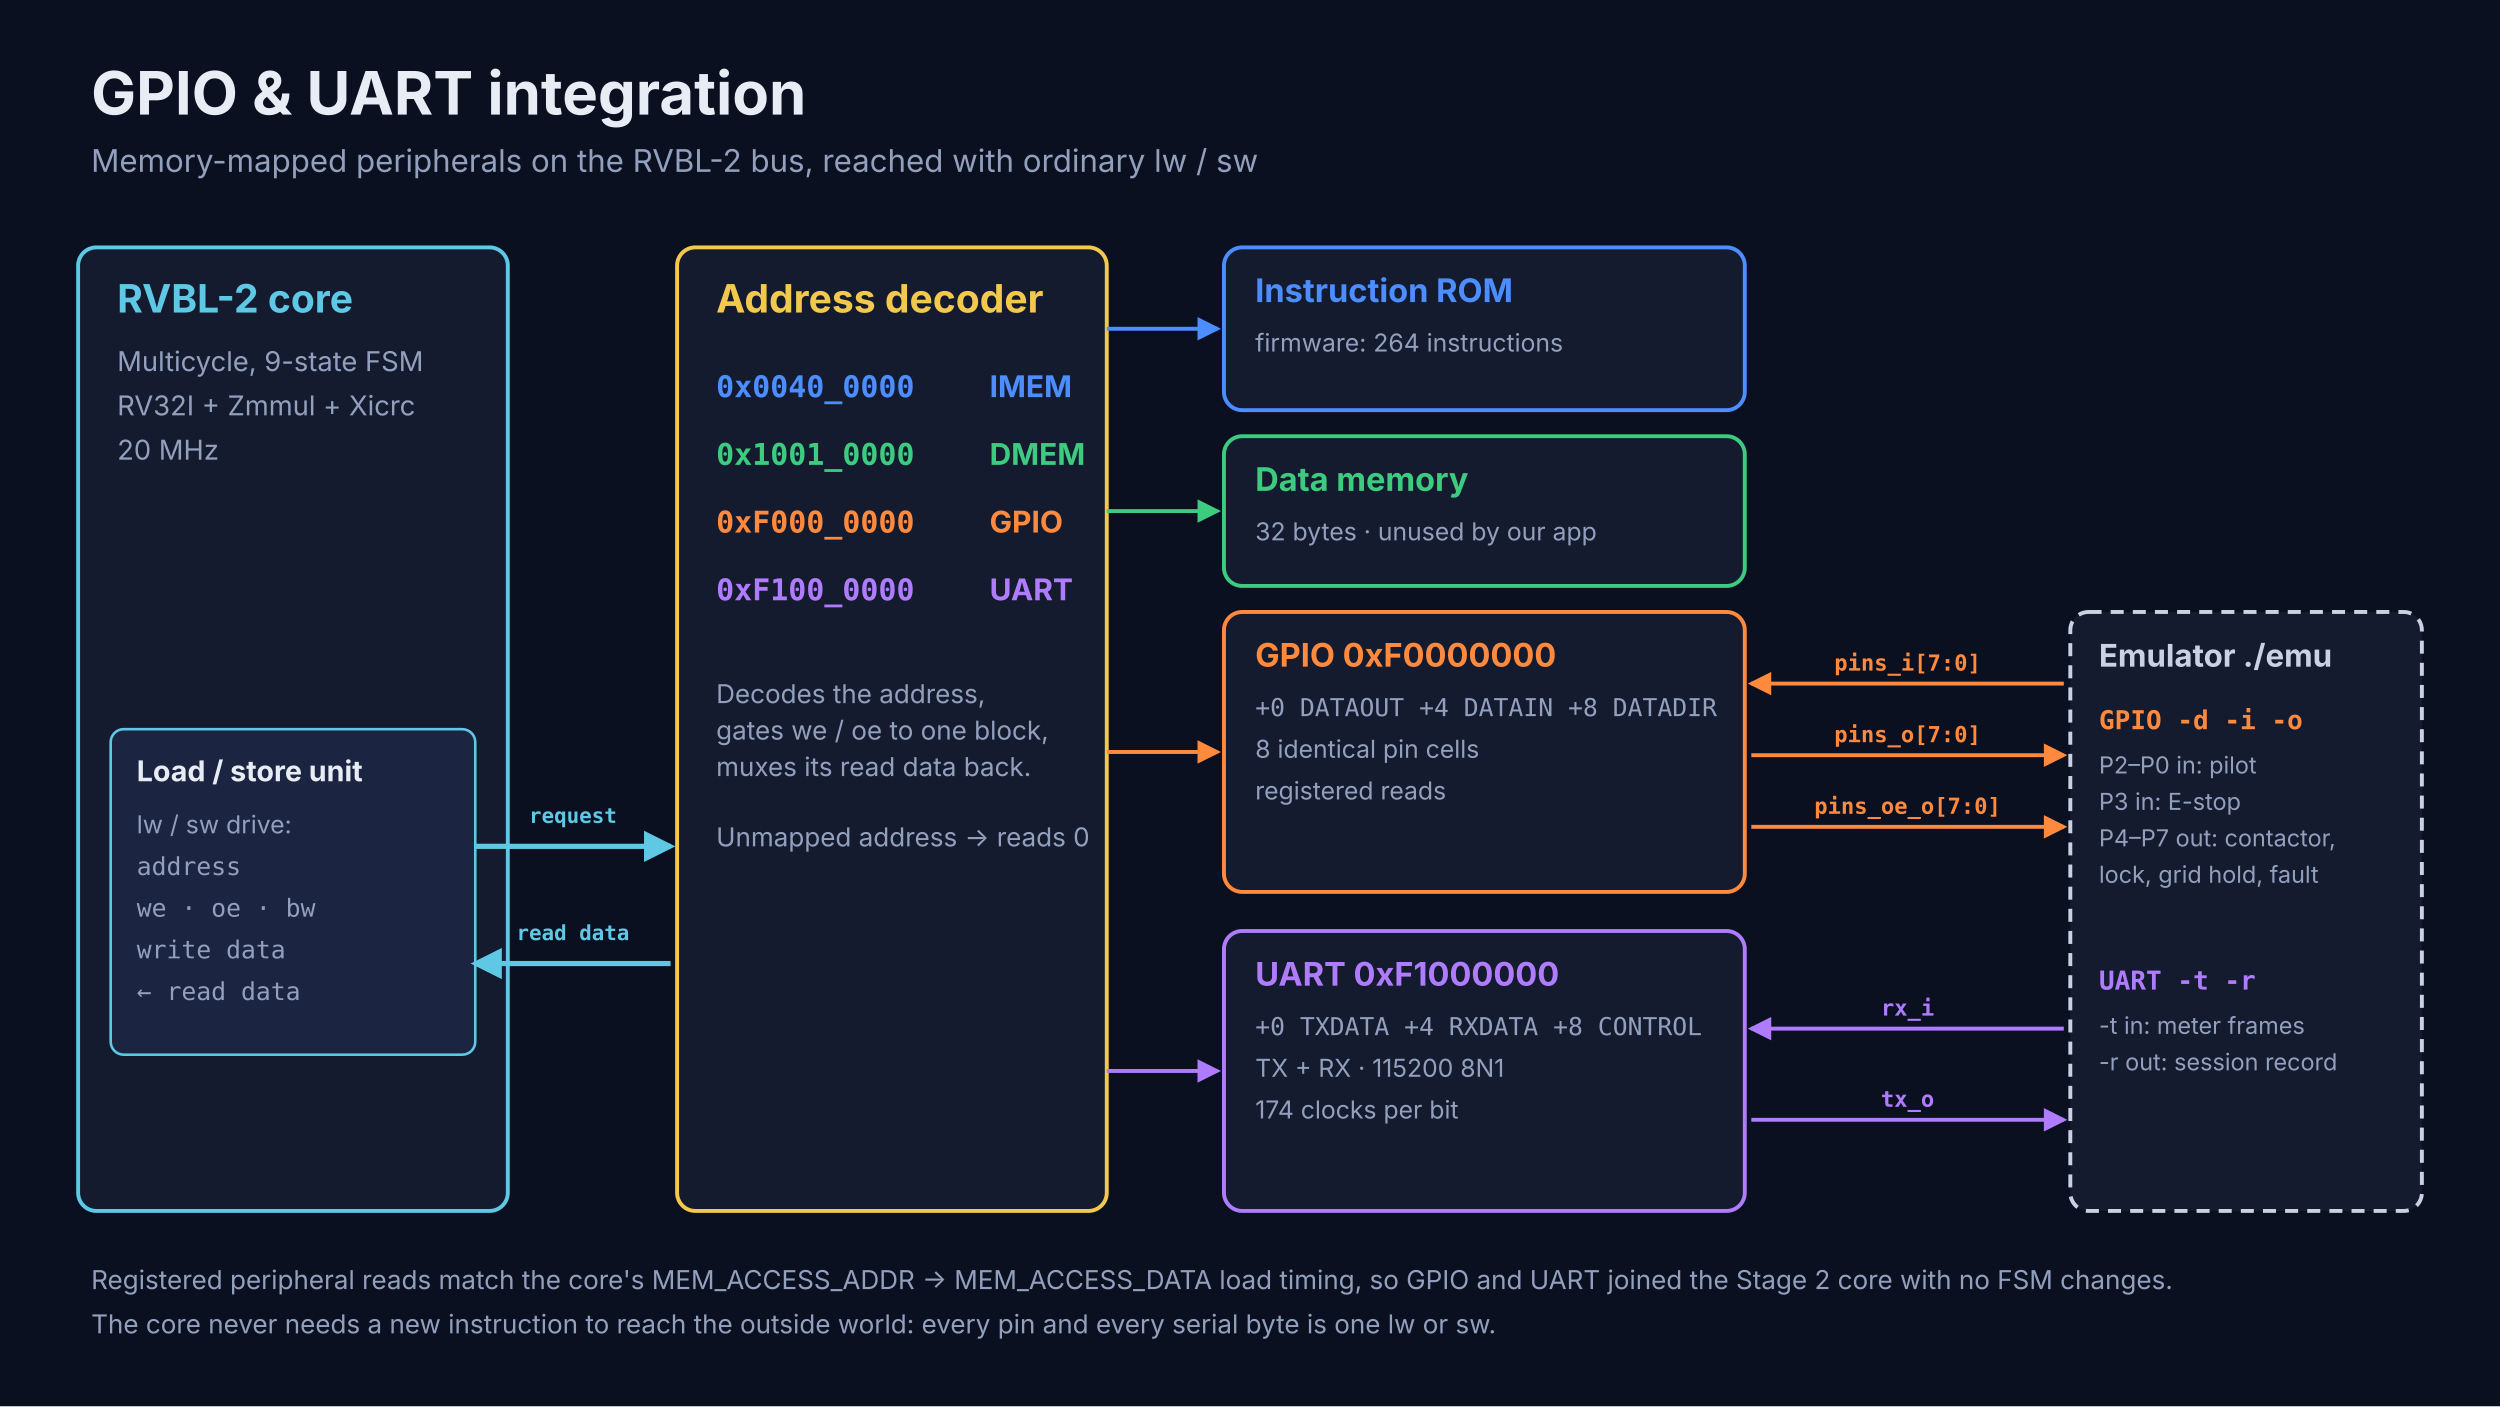
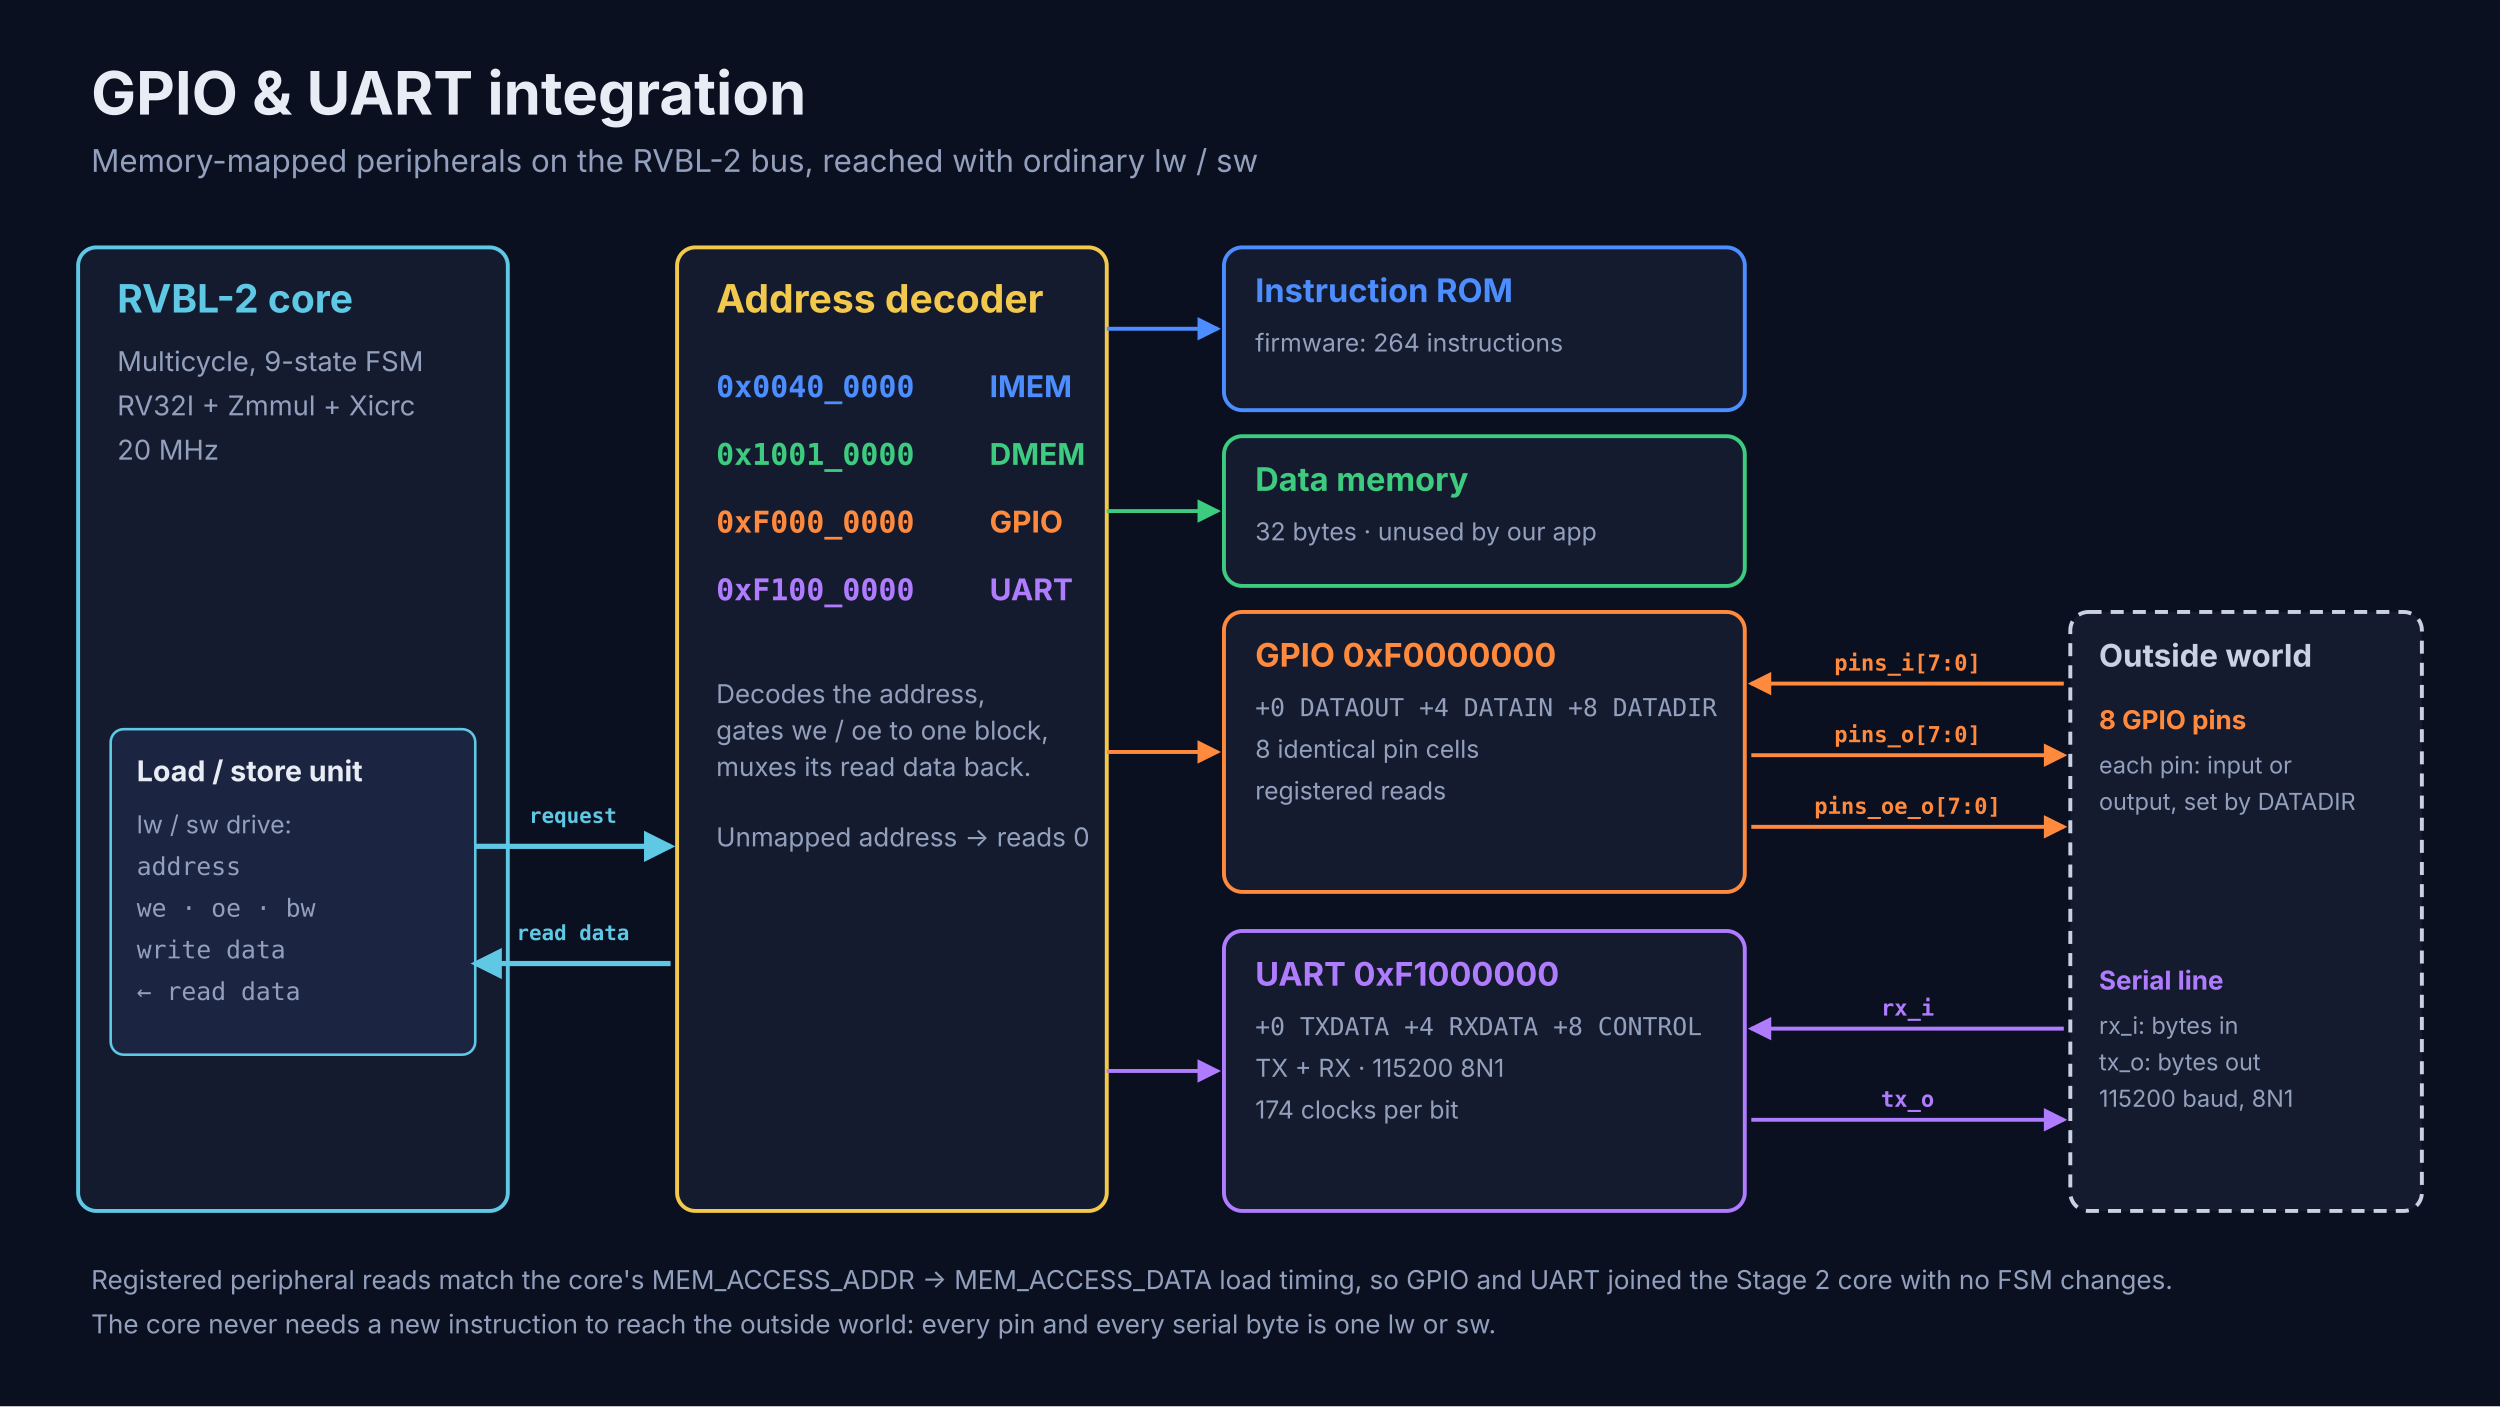
<svg xmlns="http://www.w3.org/2000/svg" width="1920" height="1080" viewBox="0 0 1920 1080">
  <defs>
    <marker id="ah-core" viewBox="0 0 10 10" refX="8.5" refY="5" markerWidth="6" markerHeight="6" orient="auto-start-reverse">
      <path d="M0,0 L10,5 L0,10 z" fill="#5EC8E5" />
    </marker>
    <marker id="ah-dec" viewBox="0 0 10 10" refX="8.5" refY="5" markerWidth="6" markerHeight="6" orient="auto-start-reverse">
      <path d="M0,0 L10,5 L0,10 z" fill="#F2C94C" />
    </marker>
    <marker id="ah-imem" viewBox="0 0 10 10" refX="8.5" refY="5" markerWidth="6" markerHeight="6" orient="auto-start-reverse">
      <path d="M0,0 L10,5 L0,10 z" fill="#4C8DFF" />
    </marker>
    <marker id="ah-dmem" viewBox="0 0 10 10" refX="8.5" refY="5" markerWidth="6" markerHeight="6" orient="auto-start-reverse">
      <path d="M0,0 L10,5 L0,10 z" fill="#3CCB7F" />
    </marker>
    <marker id="ah-gpio" viewBox="0 0 10 10" refX="8.5" refY="5" markerWidth="6" markerHeight="6" orient="auto-start-reverse">
      <path d="M0,0 L10,5 L0,10 z" fill="#FF8A3D" />
    </marker>
    <marker id="ah-uart" viewBox="0 0 10 10" refX="8.5" refY="5" markerWidth="6" markerHeight="6" orient="auto-start-reverse">
      <path d="M0,0 L10,5 L0,10 z" fill="#B07CFF" />
    </marker>
    <marker id="ah-emu" viewBox="0 0 10 10" refX="8.5" refY="5" markerWidth="6" markerHeight="6" orient="auto-start-reverse">
      <path d="M0,0 L10,5 L0,10 z" fill="#C9D1E3" />
    </marker>
    <marker id="ah-muted" viewBox="0 0 10 10" refX="8.5" refY="5" markerWidth="6" markerHeight="6" orient="auto-start-reverse">
      <path d="M0,0 L10,5 L0,10 z" fill="#93A0BD" />
    </marker>
  </defs>
  <rect width="1920" height="1080" fill="#0B1020" />
  <text x="70" y="88" font-family="Segoe UI, Inter, Helvetica, Arial, sans-serif" font-size="46" font-weight="700" fill="#E8ECF5" text-anchor="start">GPIO &amp; UART integration</text>
  <text x="70" y="132" font-family="Segoe UI, Inter, Helvetica, Arial, sans-serif" font-size="24" font-weight="400" fill="#93A0BD" text-anchor="start">Memory-mapped peripherals on the RVBL-2 bus, reached with ordinary lw / sw</text>
  <rect x="60" y="190" width="330" height="740" rx="14" fill="#141B2E" stroke="#5EC8E5" stroke-width="3" />
  <text x="90" y="240" font-family="Segoe UI, Inter, Helvetica, Arial, sans-serif" font-size="30" font-weight="700" fill="#5EC8E5" text-anchor="start">RVBL-2 core</text>
  <text x="90" y="285" font-family="Segoe UI, Inter, Helvetica, Arial, sans-serif" font-size="21" font-weight="400" fill="#93A0BD" text-anchor="start">Multicycle, 9-state FSM</text>
  <text x="90" y="319" font-family="Segoe UI, Inter, Helvetica, Arial, sans-serif" font-size="21" font-weight="400" fill="#93A0BD" text-anchor="start">RV32I + Zmmul + Xicrc</text>
  <text x="90" y="353" font-family="Segoe UI, Inter, Helvetica, Arial, sans-serif" font-size="21" font-weight="400" fill="#93A0BD" text-anchor="start">20 MHz</text>
  <rect x="85" y="560" width="280" height="250" rx="10" fill="#1B2440" stroke="#5EC8E5" stroke-width="2" />
  <text x="105" y="600" font-family="Segoe UI, Inter, Helvetica, Arial, sans-serif" font-size="22" font-weight="700" fill="#E8ECF5" text-anchor="start">Load / store unit</text>
  <text x="105" y="640" font-family="Segoe UI, Inter, Helvetica, Arial, sans-serif" font-size="19" font-weight="400" fill="#93A0BD" text-anchor="start">lw / sw drive:</text>
  <text x="105" y="672" font-family="Consolas, 'JetBrains Mono', Menlo, monospace" font-size="19" font-weight="400" fill="#93A0BD" text-anchor="start">address</text>
  <text x="105" y="704" font-family="Consolas, 'JetBrains Mono', Menlo, monospace" font-size="19" font-weight="400" fill="#93A0BD" text-anchor="start">we · oe · bw</text>
  <text x="105" y="736" font-family="Consolas, 'JetBrains Mono', Menlo, monospace" font-size="19" font-weight="400" fill="#93A0BD" text-anchor="start">write data</text>
  <text x="105" y="768" font-family="Consolas, 'JetBrains Mono', Menlo, monospace" font-size="19" font-weight="400" fill="#93A0BD" text-anchor="start">← read data</text>
  <polyline points="365,650 515,650" fill="none" stroke="#5EC8E5" stroke-width="4" stroke-linejoin="round" marker-end="url(#ah-core)" />
  <rect x="401" y="613" width="79" height="27" rx="6" fill="#0B1020" />
  <text x="440" y="632" font-family="Consolas, 'JetBrains Mono', Menlo, monospace" font-size="16" font-weight="600" fill="#5EC8E5" text-anchor="middle">request</text>
  <polyline points="515,740 365,740" fill="none" stroke="#5EC8E5" stroke-width="4" stroke-linejoin="round" marker-end="url(#ah-core)" />
  <rect x="392" y="703" width="97" height="27" rx="6" fill="#0B1020" />
  <text x="440" y="722" font-family="Consolas, 'JetBrains Mono', Menlo, monospace" font-size="16" font-weight="600" fill="#5EC8E5" text-anchor="middle">read data</text>
  <rect x="520" y="190" width="330" height="740" rx="14" fill="#141B2E" stroke="#F2C94C" stroke-width="3" />
  <text x="550" y="240" font-family="Segoe UI, Inter, Helvetica, Arial, sans-serif" font-size="30" font-weight="700" fill="#F2C94C" text-anchor="start">Address decoder</text>
  <text x="550" y="305" font-family="Consolas, 'JetBrains Mono', Menlo, monospace" font-size="23" font-weight="600" fill="#4C8DFF" text-anchor="start">0x0040_0000</text>
  <text x="760" y="305" font-family="Segoe UI, Inter, Helvetica, Arial, sans-serif" font-size="23" font-weight="700" fill="#4C8DFF" text-anchor="start">IMEM</text>
  <text x="550" y="357" font-family="Consolas, 'JetBrains Mono', Menlo, monospace" font-size="23" font-weight="600" fill="#3CCB7F" text-anchor="start">0x1001_0000</text>
  <text x="760" y="357" font-family="Segoe UI, Inter, Helvetica, Arial, sans-serif" font-size="23" font-weight="700" fill="#3CCB7F" text-anchor="start">DMEM</text>
  <text x="550" y="409" font-family="Consolas, 'JetBrains Mono', Menlo, monospace" font-size="23" font-weight="600" fill="#FF8A3D" text-anchor="start">0xF000_0000</text>
  <text x="760" y="409" font-family="Segoe UI, Inter, Helvetica, Arial, sans-serif" font-size="23" font-weight="700" fill="#FF8A3D" text-anchor="start">GPIO</text>
  <text x="550" y="461" font-family="Consolas, 'JetBrains Mono', Menlo, monospace" font-size="23" font-weight="600" fill="#B07CFF" text-anchor="start">0xF100_0000</text>
  <text x="760" y="461" font-family="Segoe UI, Inter, Helvetica, Arial, sans-serif" font-size="23" font-weight="700" fill="#B07CFF" text-anchor="start">UART</text>
  <text x="550" y="540" font-family="Segoe UI, Inter, Helvetica, Arial, sans-serif" font-size="20" font-weight="400" fill="#93A0BD" text-anchor="start">Decodes the address,</text>
  <text x="550" y="568" font-family="Segoe UI, Inter, Helvetica, Arial, sans-serif" font-size="20" font-weight="400" fill="#93A0BD" text-anchor="start">gates we / oe to one block,</text>
  <text x="550" y="596" font-family="Segoe UI, Inter, Helvetica, Arial, sans-serif" font-size="20" font-weight="400" fill="#93A0BD" text-anchor="start">muxes its read data back.</text>
  <text x="550" y="650" font-family="Segoe UI, Inter, Helvetica, Arial, sans-serif" font-size="20" font-weight="400" fill="#93A0BD" text-anchor="start">Unmapped address → reads 0</text>
  <rect x="940" y="190" width="400" height="125" rx="14" fill="#141B2E" stroke="#4C8DFF" stroke-width="3" />
  <text x="964" y="232" font-family="Segoe UI, Inter, Helvetica, Arial, sans-serif" font-size="25" font-weight="700" fill="#4C8DFF" text-anchor="start">Instruction ROM</text>
  <text x="964" y="270" font-family="Segoe UI, Inter, Helvetica, Arial, sans-serif" font-size="19" font-weight="400" fill="#93A0BD" text-anchor="start">firmware: 264 instructions</text>
  <polyline points="850,252.5 935,252.5" fill="none" stroke="#4C8DFF" stroke-width="3" stroke-linejoin="round" marker-end="url(#ah-imem)" />
  <rect x="940" y="335" width="400" height="115" rx="14" fill="#141B2E" stroke="#3CCB7F" stroke-width="3" />
  <text x="964" y="377" font-family="Segoe UI, Inter, Helvetica, Arial, sans-serif" font-size="25" font-weight="700" fill="#3CCB7F" text-anchor="start">Data memory</text>
  <text x="964" y="415" font-family="Segoe UI, Inter, Helvetica, Arial, sans-serif" font-size="19" font-weight="400" fill="#93A0BD" text-anchor="start">32 bytes · unused by our app</text>
  <polyline points="850,392.5 935,392.5" fill="none" stroke="#3CCB7F" stroke-width="3" stroke-linejoin="round" marker-end="url(#ah-dmem)" />
  <rect x="940" y="470" width="400" height="215" rx="14" fill="#141B2E" stroke="#FF8A3D" stroke-width="3" />
  <text x="964" y="512" font-family="Segoe UI, Inter, Helvetica, Arial, sans-serif" font-size="25" font-weight="700" fill="#FF8A3D" text-anchor="start">GPIO   0xF0000000</text>
  <text x="964" y="550" font-family="Consolas, 'JetBrains Mono', Menlo, monospace" font-size="19" font-weight="400" fill="#93A0BD" text-anchor="start">+0 DATAOUT  +4 DATAIN  +8 DATADIR</text>
  <text x="964" y="582" font-family="Segoe UI, Inter, Helvetica, Arial, sans-serif" font-size="19" font-weight="400" fill="#93A0BD" text-anchor="start">8 identical pin cells</text>
  <text x="964" y="614" font-family="Segoe UI, Inter, Helvetica, Arial, sans-serif" font-size="19" font-weight="400" fill="#93A0BD" text-anchor="start">registered reads</text>
  <polyline points="850,577.5 935,577.5" fill="none" stroke="#FF8A3D" stroke-width="3" stroke-linejoin="round" marker-end="url(#ah-gpio)" />
  <rect x="940" y="715" width="400" height="215" rx="14" fill="#141B2E" stroke="#B07CFF" stroke-width="3" />
  <text x="964" y="757" font-family="Segoe UI, Inter, Helvetica, Arial, sans-serif" font-size="25" font-weight="700" fill="#B07CFF" text-anchor="start">UART   0xF1000000</text>
  <text x="964" y="795" font-family="Consolas, 'JetBrains Mono', Menlo, monospace" font-size="19" font-weight="400" fill="#93A0BD" text-anchor="start">+0 TXDATA  +4 RXDATA  +8 CONTROL</text>
  <text x="964" y="827" font-family="Segoe UI, Inter, Helvetica, Arial, sans-serif" font-size="19" font-weight="400" fill="#93A0BD" text-anchor="start">TX + RX · 115200 8N1</text>
  <text x="964" y="859" font-family="Segoe UI, Inter, Helvetica, Arial, sans-serif" font-size="19" font-weight="400" fill="#93A0BD" text-anchor="start">174 clocks per bit</text>
  <polyline points="850,822.5 935,822.5" fill="none" stroke="#B07CFF" stroke-width="3" stroke-linejoin="round" marker-end="url(#ah-uart)" />
  <polyline points="1585,525 1345,525" fill="none" stroke="#FF8A3D" stroke-width="3" stroke-linejoin="round" marker-end="url(#ah-gpio)" />
  <rect x="1405" y="495" width="121" height="28" rx="6" fill="#0B1020" />
  <text x="1465.0" y="515" font-family="Consolas, 'JetBrains Mono', Menlo, monospace" font-size="17" font-weight="600" fill="#FF8A3D" text-anchor="middle">pins_i[7:0]</text>
  <polyline points="1345,580 1585,580" fill="none" stroke="#FF8A3D" stroke-width="3" stroke-linejoin="round" marker-end="url(#ah-gpio)" />
  <rect x="1405" y="550" width="121" height="28" rx="6" fill="#0B1020" />
  <text x="1465.0" y="570" font-family="Consolas, 'JetBrains Mono', Menlo, monospace" font-size="17" font-weight="600" fill="#FF8A3D" text-anchor="middle">pins_o[7:0]</text>
  <polyline points="1345,635 1585,635" fill="none" stroke="#FF8A3D" stroke-width="3" stroke-linejoin="round" marker-end="url(#ah-gpio)" />
  <rect x="1390" y="605" width="149" height="28" rx="6" fill="#0B1020" />
  <text x="1465.0" y="625" font-family="Consolas, 'JetBrains Mono', Menlo, monospace" font-size="17" font-weight="600" fill="#FF8A3D" text-anchor="middle">pins_oe_o[7:0]</text>
  <polyline points="1585,790 1345,790" fill="none" stroke="#B07CFF" stroke-width="3" stroke-linejoin="round" marker-end="url(#ah-uart)" />
  <rect x="1438" y="760" width="54" height="28" rx="6" fill="#0B1020" />
  <text x="1465.0" y="780" font-family="Consolas, 'JetBrains Mono', Menlo, monospace" font-size="17" font-weight="600" fill="#B07CFF" text-anchor="middle">rx_i</text>
  <polyline points="1345,860 1585,860" fill="none" stroke="#B07CFF" stroke-width="3" stroke-linejoin="round" marker-end="url(#ah-uart)" />
  <rect x="1438" y="830" width="54" height="28" rx="6" fill="#0B1020" />
  <text x="1465.0" y="850" font-family="Consolas, 'JetBrains Mono', Menlo, monospace" font-size="17" font-weight="600" fill="#B07CFF" text-anchor="middle">tx_o</text>
  <rect x="1590" y="470" width="270" height="460" rx="14" fill="#141B2E" stroke="#C9D1E3" stroke-width="3" stroke-dasharray="10 7" />
-   <text x="1612" y="512" font-family="Segoe UI, Inter, Helvetica, Arial, sans-serif" font-size="24" font-weight="700" fill="#C9D1E3" text-anchor="start">Emulator  ./emu</text>
-   <text x="1612" y="560" font-family="Consolas, 'JetBrains Mono', Menlo, monospace" font-size="20" font-weight="700" fill="#FF8A3D" text-anchor="start">GPIO  -d -i -o</text>
-   <text x="1612" y="594" font-family="Segoe UI, Inter, Helvetica, Arial, sans-serif" font-size="18" font-weight="400" fill="#93A0BD" text-anchor="start">P2–P0 in: pilot</text>
-   <text x="1612" y="622" font-family="Segoe UI, Inter, Helvetica, Arial, sans-serif" font-size="18" font-weight="400" fill="#93A0BD" text-anchor="start">P3 in: E-stop</text>
-   <text x="1612" y="650" font-family="Segoe UI, Inter, Helvetica, Arial, sans-serif" font-size="18" font-weight="400" fill="#93A0BD" text-anchor="start">P4–P7 out: contactor,</text>
-   <text x="1612" y="678" font-family="Segoe UI, Inter, Helvetica, Arial, sans-serif" font-size="18" font-weight="400" fill="#93A0BD" text-anchor="start">  lock, grid hold, fault</text>
-   <text x="1612" y="760" font-family="Consolas, 'JetBrains Mono', Menlo, monospace" font-size="20" font-weight="700" fill="#B07CFF" text-anchor="start">UART  -t -r</text>
-   <text x="1612" y="794" font-family="Segoe UI, Inter, Helvetica, Arial, sans-serif" font-size="18" font-weight="400" fill="#93A0BD" text-anchor="start">-t in: meter frames</text>
-   <text x="1612" y="822" font-family="Segoe UI, Inter, Helvetica, Arial, sans-serif" font-size="18" font-weight="400" fill="#93A0BD" text-anchor="start">-r out: session record</text>
+   <text x="1612" y="512" font-family="Segoe UI, Inter, Helvetica, Arial, sans-serif" font-size="24" font-weight="700" fill="#C9D1E3" text-anchor="start">Outside world</text>
+   <text x="1612" y="560" font-family="Segoe UI, Inter, Helvetica, Arial, sans-serif" font-size="20" font-weight="700" fill="#FF8A3D" text-anchor="start">8 GPIO pins</text>
+   <text x="1612" y="594" font-family="Segoe UI, Inter, Helvetica, Arial, sans-serif" font-size="18" font-weight="400" fill="#93A0BD" text-anchor="start">each pin: input or</text>
+   <text x="1612" y="622" font-family="Segoe UI, Inter, Helvetica, Arial, sans-serif" font-size="18" font-weight="400" fill="#93A0BD" text-anchor="start">output, set by DATADIR</text>
+   <text x="1612" y="760" font-family="Segoe UI, Inter, Helvetica, Arial, sans-serif" font-size="20" font-weight="700" fill="#B07CFF" text-anchor="start">Serial line</text>
+   <text x="1612" y="794" font-family="Segoe UI, Inter, Helvetica, Arial, sans-serif" font-size="18" font-weight="400" fill="#93A0BD" text-anchor="start">rx_i: bytes in</text>
+   <text x="1612" y="822" font-family="Segoe UI, Inter, Helvetica, Arial, sans-serif" font-size="18" font-weight="400" fill="#93A0BD" text-anchor="start">tx_o: bytes out</text>
+   <text x="1612" y="850" font-family="Segoe UI, Inter, Helvetica, Arial, sans-serif" font-size="18" font-weight="400" fill="#93A0BD" text-anchor="start">115200 baud, 8N1</text>
  <text x="70" y="990" font-family="Segoe UI, Inter, Helvetica, Arial, sans-serif" font-size="20" font-weight="400" fill="#93A0BD" text-anchor="start">Registered peripheral reads match the core's MEM_ACCESS_ADDR → MEM_ACCESS_DATA load timing, so GPIO and UART joined the Stage 2 core with no FSM changes.</text>
  <text x="70" y="1024" font-family="Segoe UI, Inter, Helvetica, Arial, sans-serif" font-size="20" font-weight="400" fill="#93A0BD" text-anchor="start">The core never needs a new instruction to reach the outside world: every pin and every serial byte is one lw or sw.</text>
</svg>
